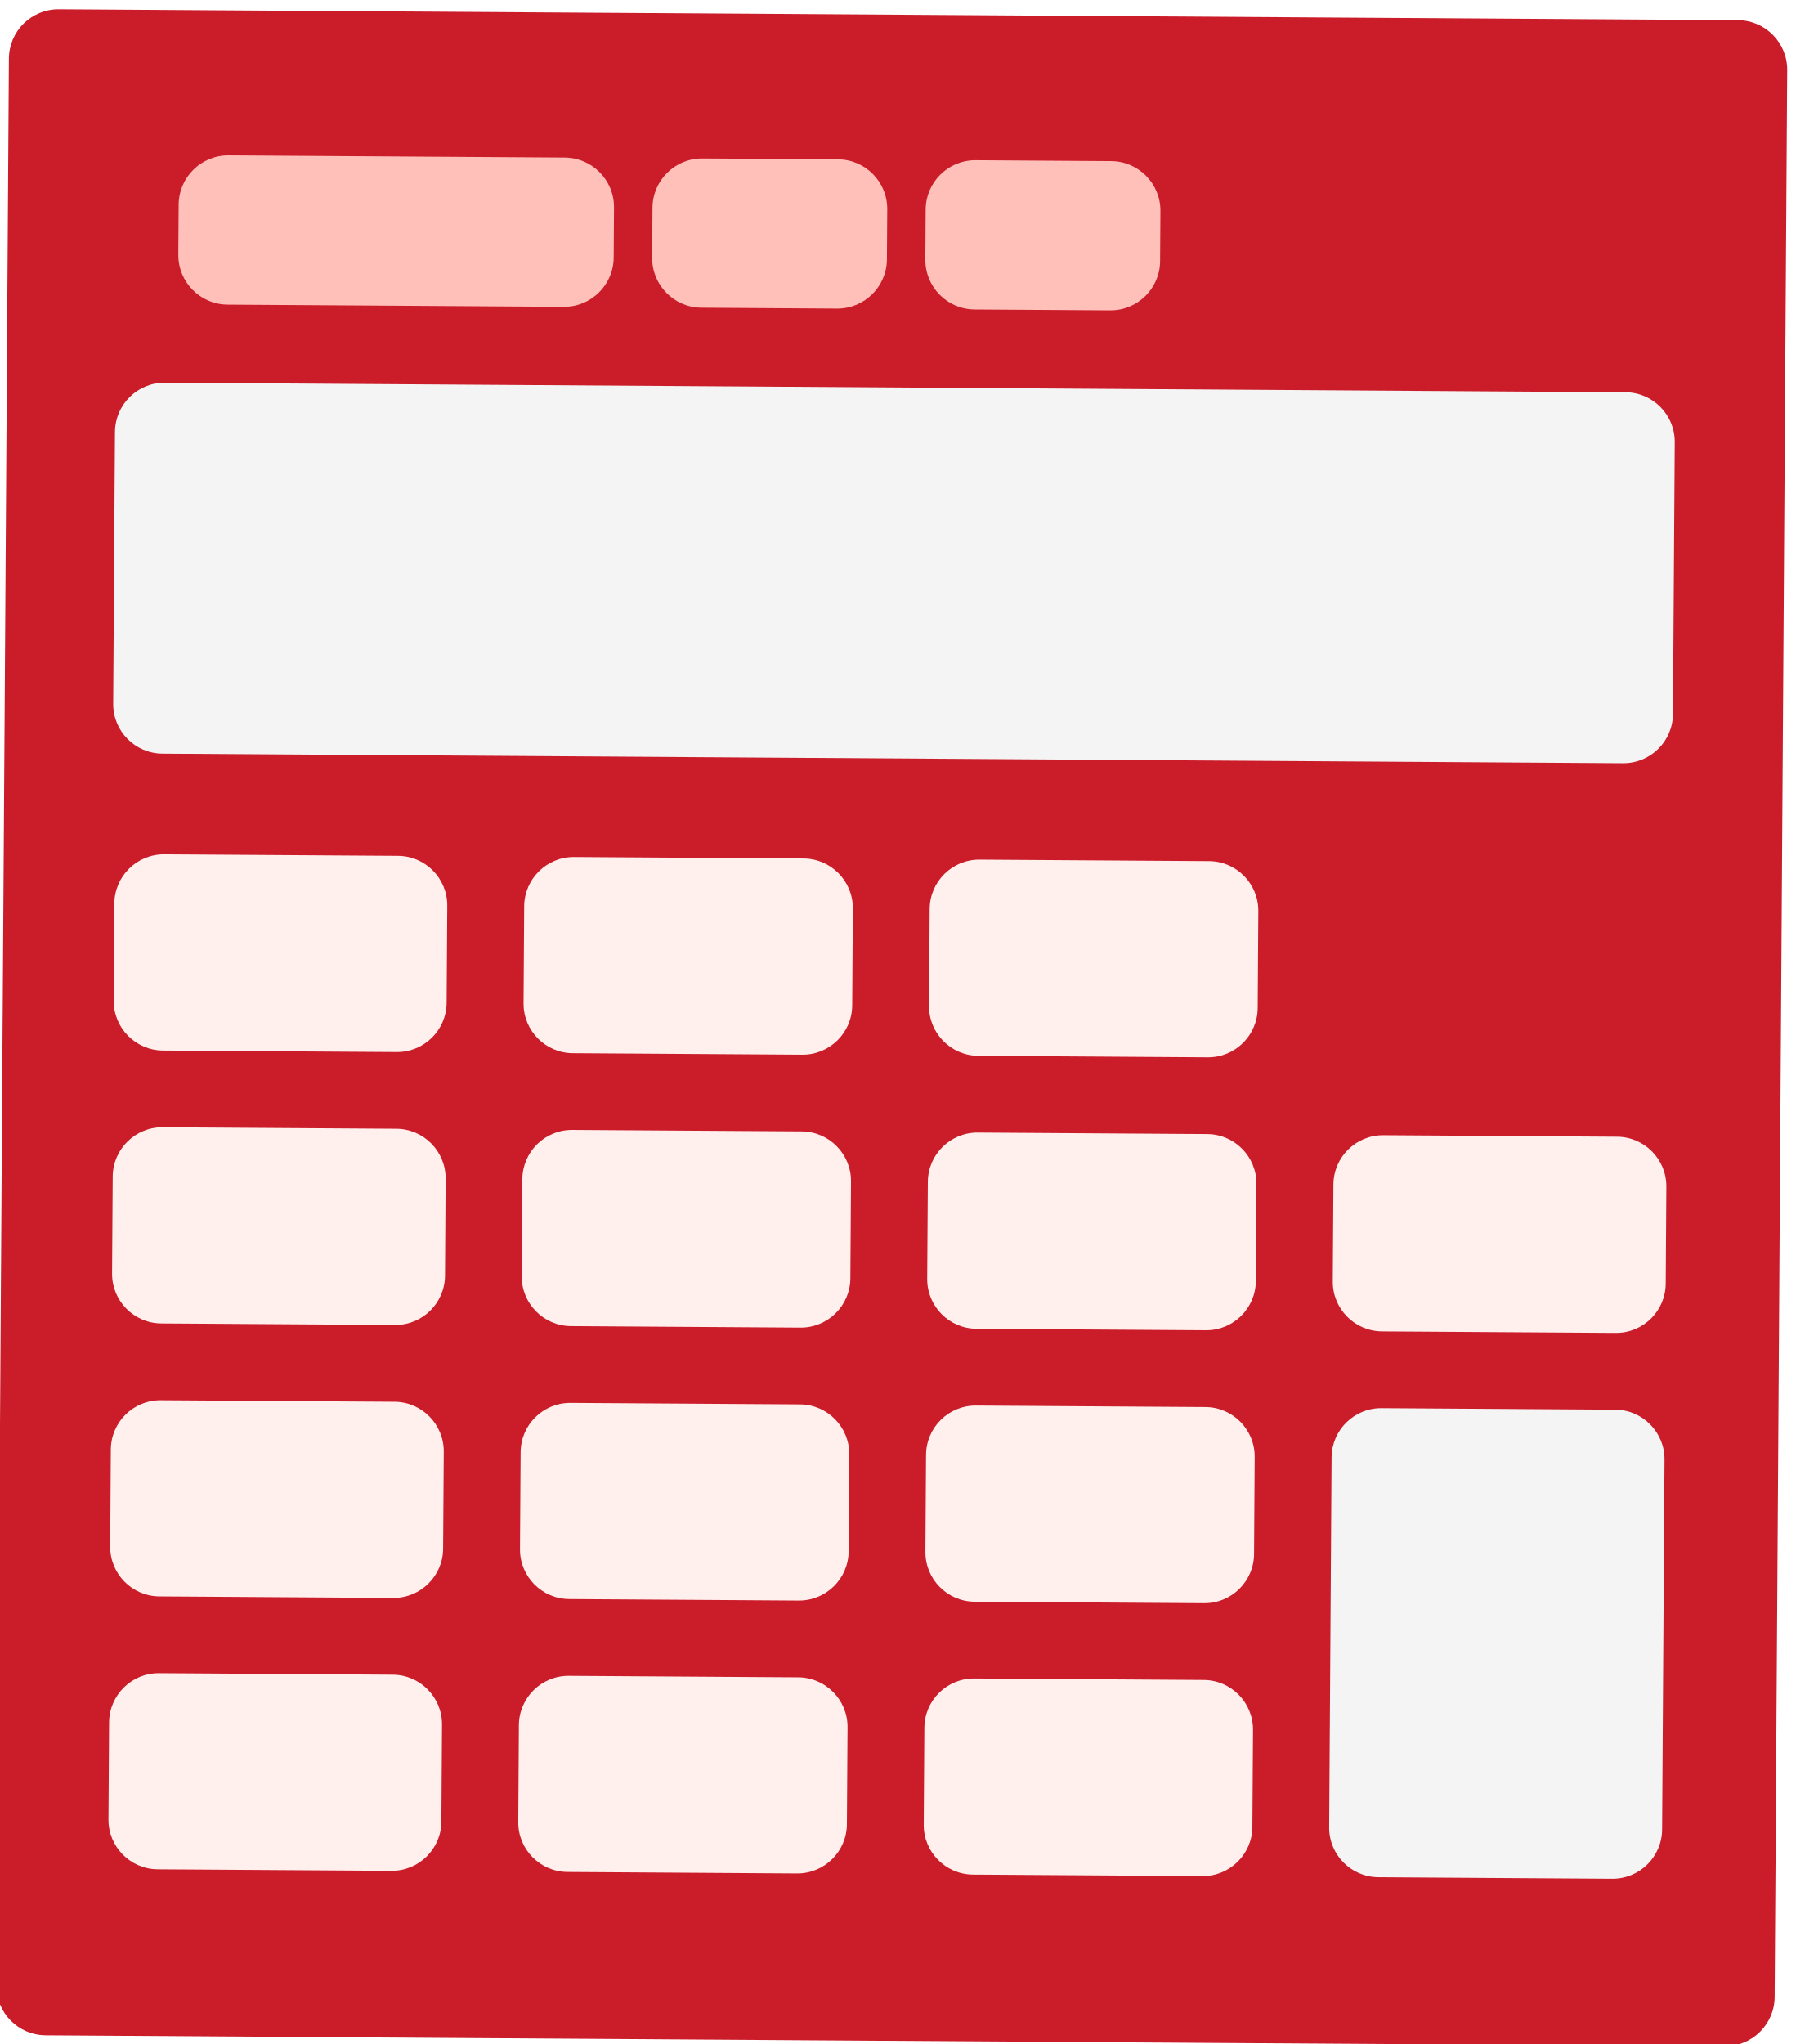
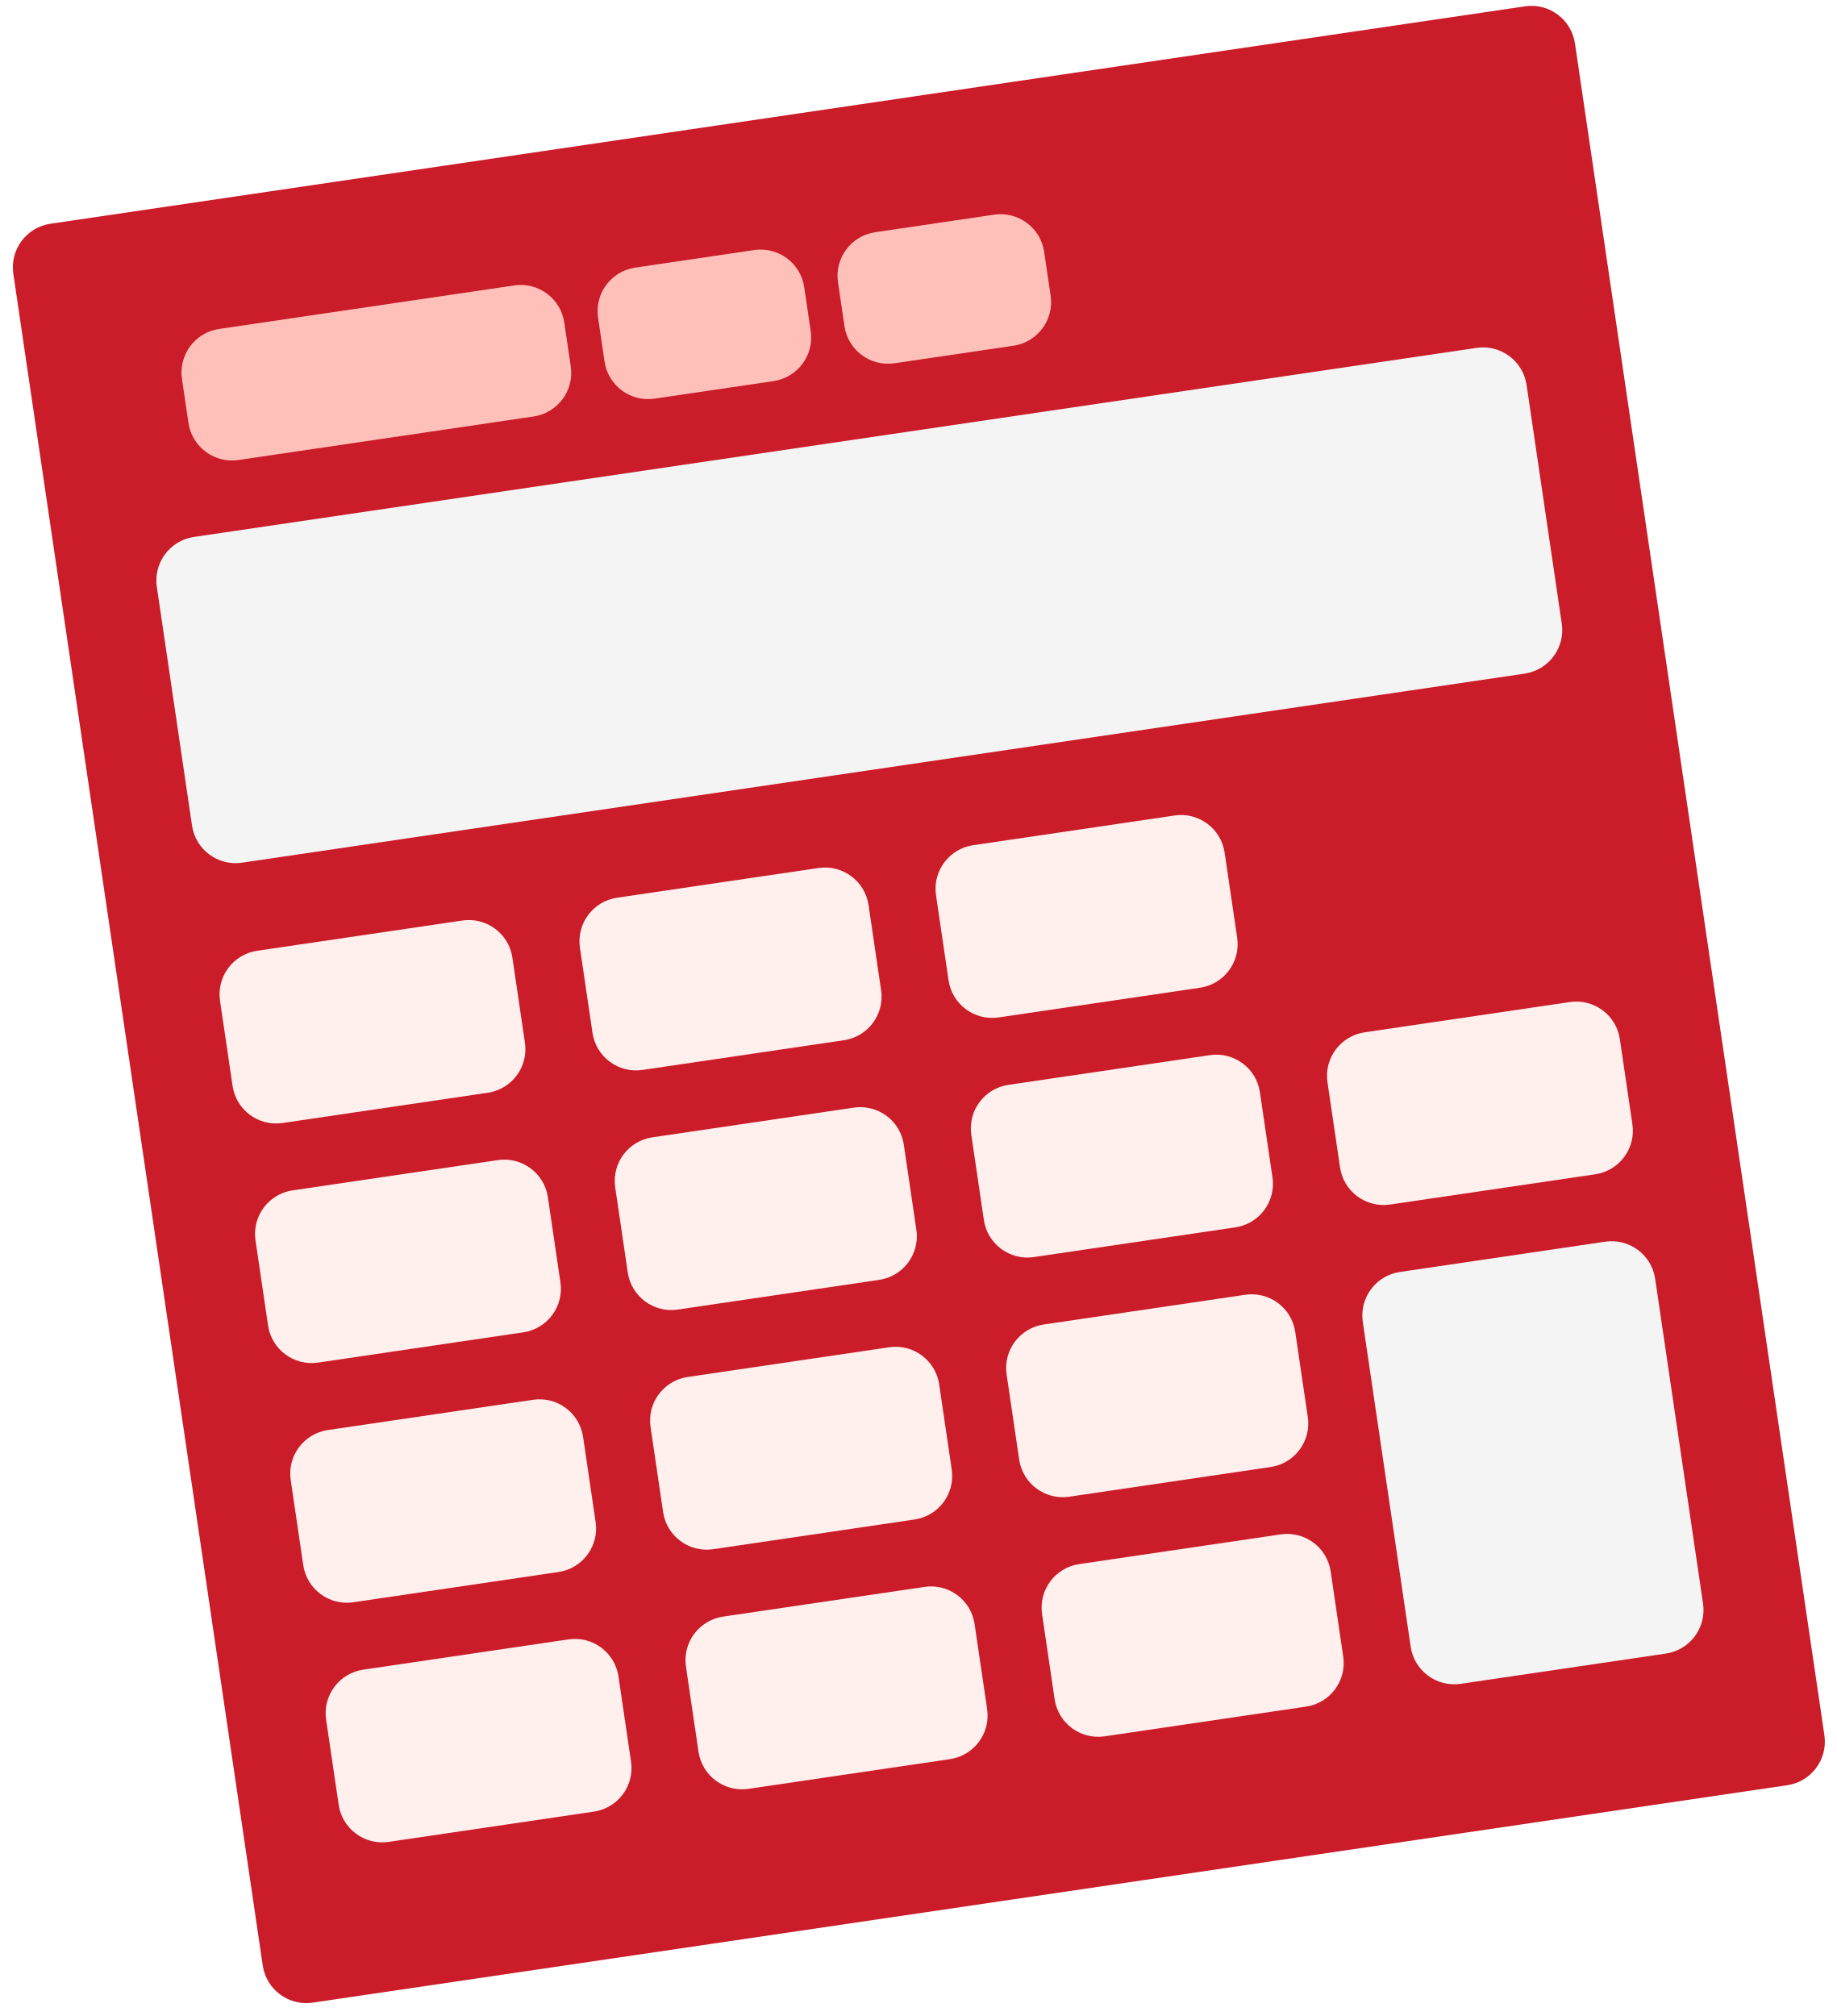
- <svg xmlns="http://www.w3.org/2000/svg" width="152" height="173" viewBox="48 41 152 173" fill="none">
-   <rect width="150.515" height="171.513" rx="4.198" transform="matrix(1.00014 0.00649839 -0.00650975 0.999815 48.7803 41.7553)" fill="#CB1C29" />
-   <rect width="36.849" height="12.635" rx="4.198" transform="matrix(1.00014 0.00649839 -0.00650975 0.999815 63.1494 54.1215)" fill="#FFC0B9" />
-   <rect width="19.869" height="12.635" rx="4.198" transform="matrix(1.00014 0.00649839 -0.00650975 0.999815 103.261 54.3817)" fill="#FFC0B9" />
-   <rect width="19.869" height="12.635" rx="4.198" transform="matrix(1.00014 0.00649839 -0.00650975 0.999815 126.387 54.5321)" fill="#FFC0B9" />
-   <rect width="28.179" height="16.606" rx="4.198" transform="matrix(1.00014 0.00649839 -0.00650975 0.999815 57.7051 113.284)" fill="#FFEFED" />
-   <rect width="28.179" height="16.606" rx="4.198" transform="matrix(1.00014 0.00649839 -0.00650975 0.999815 57.5674 136.382)" fill="#FFEFED" />
-   <rect width="28.179" height="16.606" rx="4.198" transform="matrix(1.00014 0.00649839 -0.00650975 0.999815 57.4082 159.485)" fill="#FFEFED" />
-   <rect width="28.179" height="16.606" rx="4.198" transform="matrix(1.00014 0.00649839 -0.00650975 0.999815 57.2617 182.585)" fill="#FFEFED" />
-   <rect width="27.817" height="16.606" rx="4.198" transform="matrix(1.00014 0.00649839 -0.00650975 0.999815 92.3994 113.51)" fill="#FFEFED" />
-   <rect width="27.817" height="16.606" rx="4.198" transform="matrix(1.00014 0.00649839 -0.00650975 0.999815 92.2441 136.608)" fill="#FFEFED" />
-   <rect width="27.817" height="16.606" rx="4.198" transform="matrix(1.00014 0.00649839 -0.00650975 0.999815 92.0977 159.709)" fill="#FFEFED" />
-   <rect width="27.817" height="16.606" rx="4.198" transform="matrix(1.00014 0.00649839 -0.00650975 0.999815 91.9512 182.81)" fill="#FFEFED" />
-   <rect width="27.817" height="16.606" rx="4.198" transform="matrix(1.00014 0.00649839 -0.00650975 0.999815 126.725 113.733)" fill="#FFEFED" />
-   <rect width="27.817" height="16.606" rx="4.198" transform="matrix(1.00014 0.00649839 -0.00650975 0.999815 126.569 136.832)" fill="#FFEFED" />
-   <rect width="27.817" height="16.606" rx="4.198" transform="matrix(1.00014 0.00649839 -0.00650975 0.999815 126.418 159.934)" fill="#FFEFED" />
-   <rect width="27.817" height="16.606" rx="4.198" transform="matrix(1.00014 0.00649839 -0.00650975 0.999815 126.276 183.033)" fill="#FFEFED" />
-   <rect width="28.179" height="16.606" rx="4.198" transform="matrix(1.00014 0.00649839 -0.00650975 0.999815 160.903 137.054)" fill="#FFEFED" />
-   <rect width="28.179" height="39.711" rx="4.198" transform="matrix(1.00014 0.00649839 -0.00650975 0.999815 160.748 160.155)" fill="#F4F4F4" />
-   <rect width="132.02" height="31.408" rx="4.198" transform="matrix(1.00014 0.00654873 -0.00656016 0.999815 57.7588 73.36)" fill="#F4F4F4" />
+ <svg xmlns="http://www.w3.org/2000/svg" width="174" height="191" viewBox="45 40 174 191" fill="none">
+   <rect width="149.527" height="170.386" rx="4.171" transform="matrix(0.989465 -0.145897 0.145835 0.989144 45.6533 61.8062)" fill="#CB1C29" />
+   <rect width="36.607" height="12.552" rx="4.171" transform="matrix(0.989465 -0.145897 0.145835 0.989144 61.6309 71.7744)" fill="#FFC0B9" />
+   <rect width="19.739" height="12.552" rx="4.171" transform="matrix(0.989465 -0.145897 0.145835 0.989144 101.053 65.9619)" fill="#FFC0B9" />
+   <rect width="19.739" height="12.552" rx="4.171" transform="matrix(0.989465 -0.145897 0.145835 0.989144 123.784 62.6104)" fill="#FFC0B9" />
+   <rect width="27.994" height="16.497" rx="4.171" transform="matrix(0.989465 -0.145897 0.145835 0.989144 65.2363 130.687)" fill="#FFEFED" />
+   <rect width="27.994" height="16.497" rx="4.171" transform="matrix(0.989465 -0.145897 0.145835 0.989144 68.5986 153.386)" fill="#FFEFED" />
+   <rect width="27.994" height="16.497" rx="4.171" transform="matrix(0.989465 -0.145897 0.145835 0.989144 71.9336 176.094)" fill="#FFEFED" />
+   <rect width="27.994" height="16.497" rx="4.171" transform="matrix(0.989465 -0.145897 0.145835 0.989144 75.2881 198.795)" fill="#FFEFED" />
+   <rect width="27.635" height="16.497" rx="4.171" transform="matrix(0.989465 -0.145897 0.145835 0.989144 99.335 125.659)" fill="#FFEFED" />
+   <rect width="27.635" height="16.497" rx="4.171" transform="matrix(0.989465 -0.145897 0.145835 0.989144 102.677 148.362)" fill="#FFEFED" />
+   <rect width="27.635" height="16.497" rx="4.171" transform="matrix(0.989465 -0.145897 0.145835 0.989144 106.026 171.066)" fill="#FFEFED" />
+   <rect width="27.635" height="16.497" rx="4.171" transform="matrix(0.989465 -0.145897 0.145835 0.989144 109.38 193.769)" fill="#FFEFED" />
+   <rect width="27.635" height="16.497" rx="4.171" transform="matrix(0.989465 -0.145897 0.145835 0.989144 133.07 120.685)" fill="#FFEFED" />
+   <rect width="27.635" height="16.497" rx="4.171" transform="matrix(0.989465 -0.145897 0.145835 0.989144 136.414 143.389)" fill="#FFEFED" />
+   <rect width="27.635" height="16.497" rx="4.171" transform="matrix(0.989465 -0.145897 0.145835 0.989144 139.76 166.093)" fill="#FFEFED" />
+   <rect width="27.635" height="16.497" rx="4.171" transform="matrix(0.989465 -0.145897 0.145835 0.989144 143.118 188.794)" fill="#FFEFED" />
+   <rect width="27.994" height="16.497" rx="4.171" transform="matrix(0.989465 -0.145897 0.145835 0.989144 170.159 138.412)" fill="#FFEFED" />
+   <rect width="27.994" height="39.45" rx="4.171" transform="matrix(0.989465 -0.145897 0.145835 0.989144 173.504 161.116)" fill="#F4F4F4" />
+   <rect width="131.153" height="31.201" rx="4.171" transform="matrix(0.989472 -0.145847 0.145786 0.989151 59.251 91.479)" fill="#F4F4F4" />
</svg>
